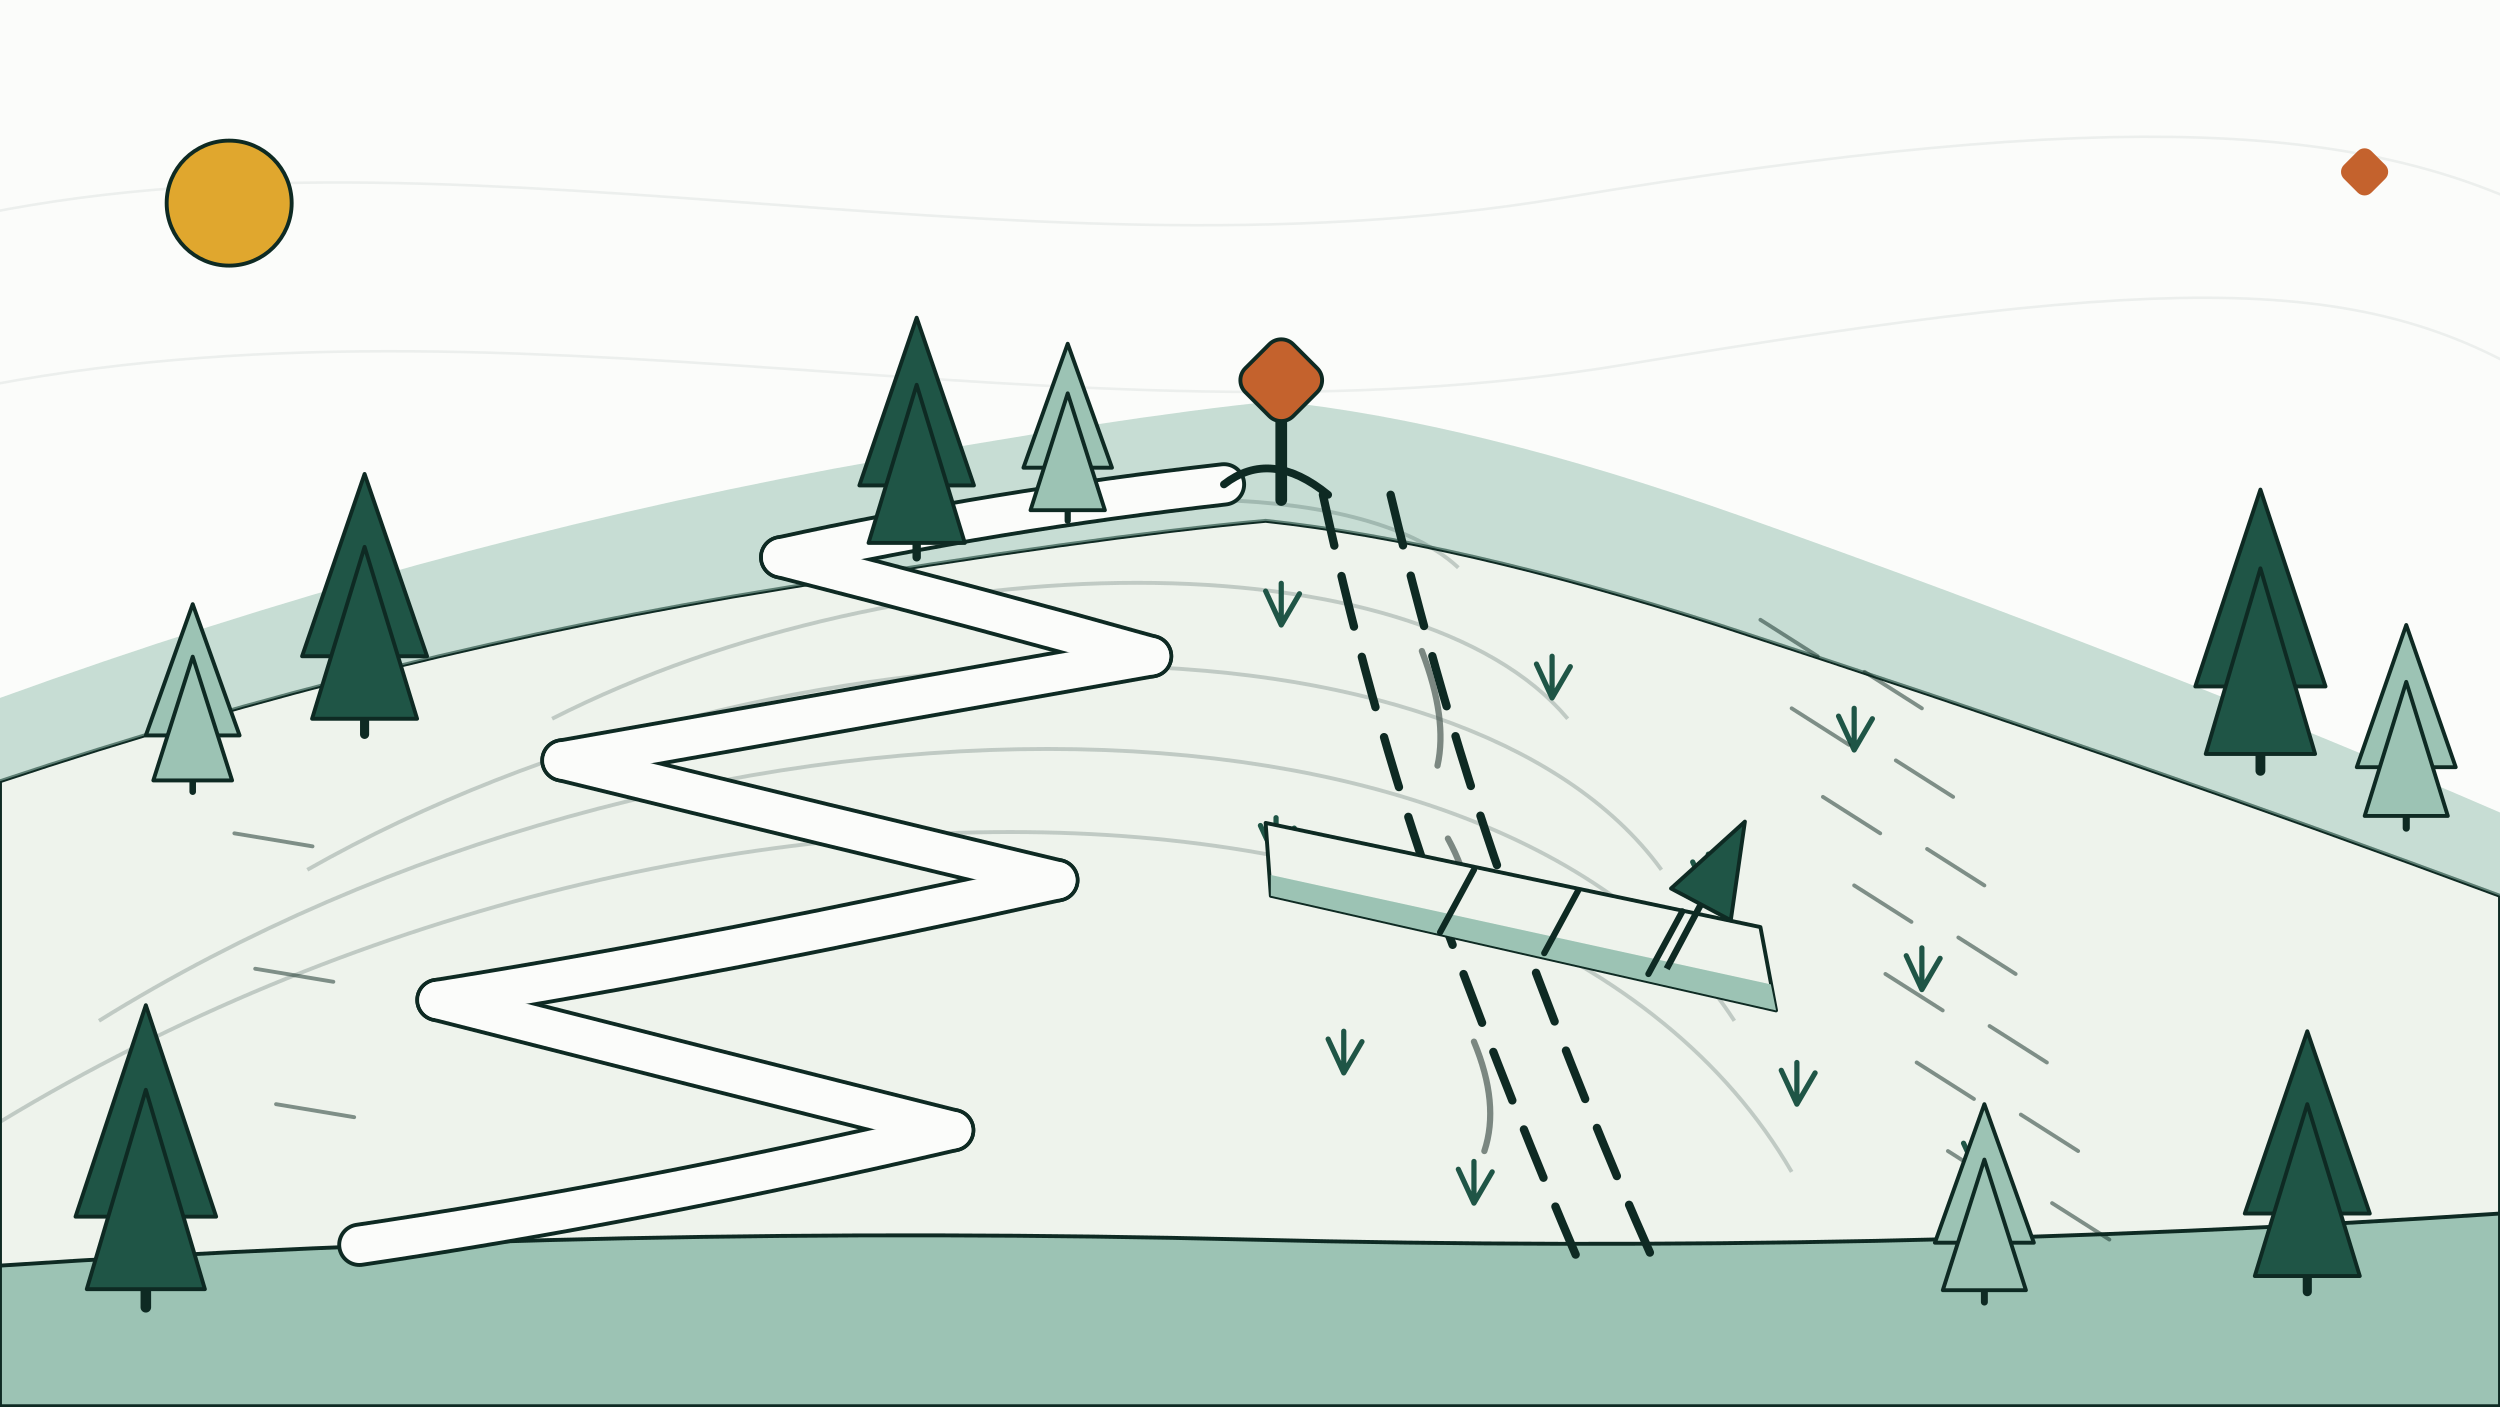
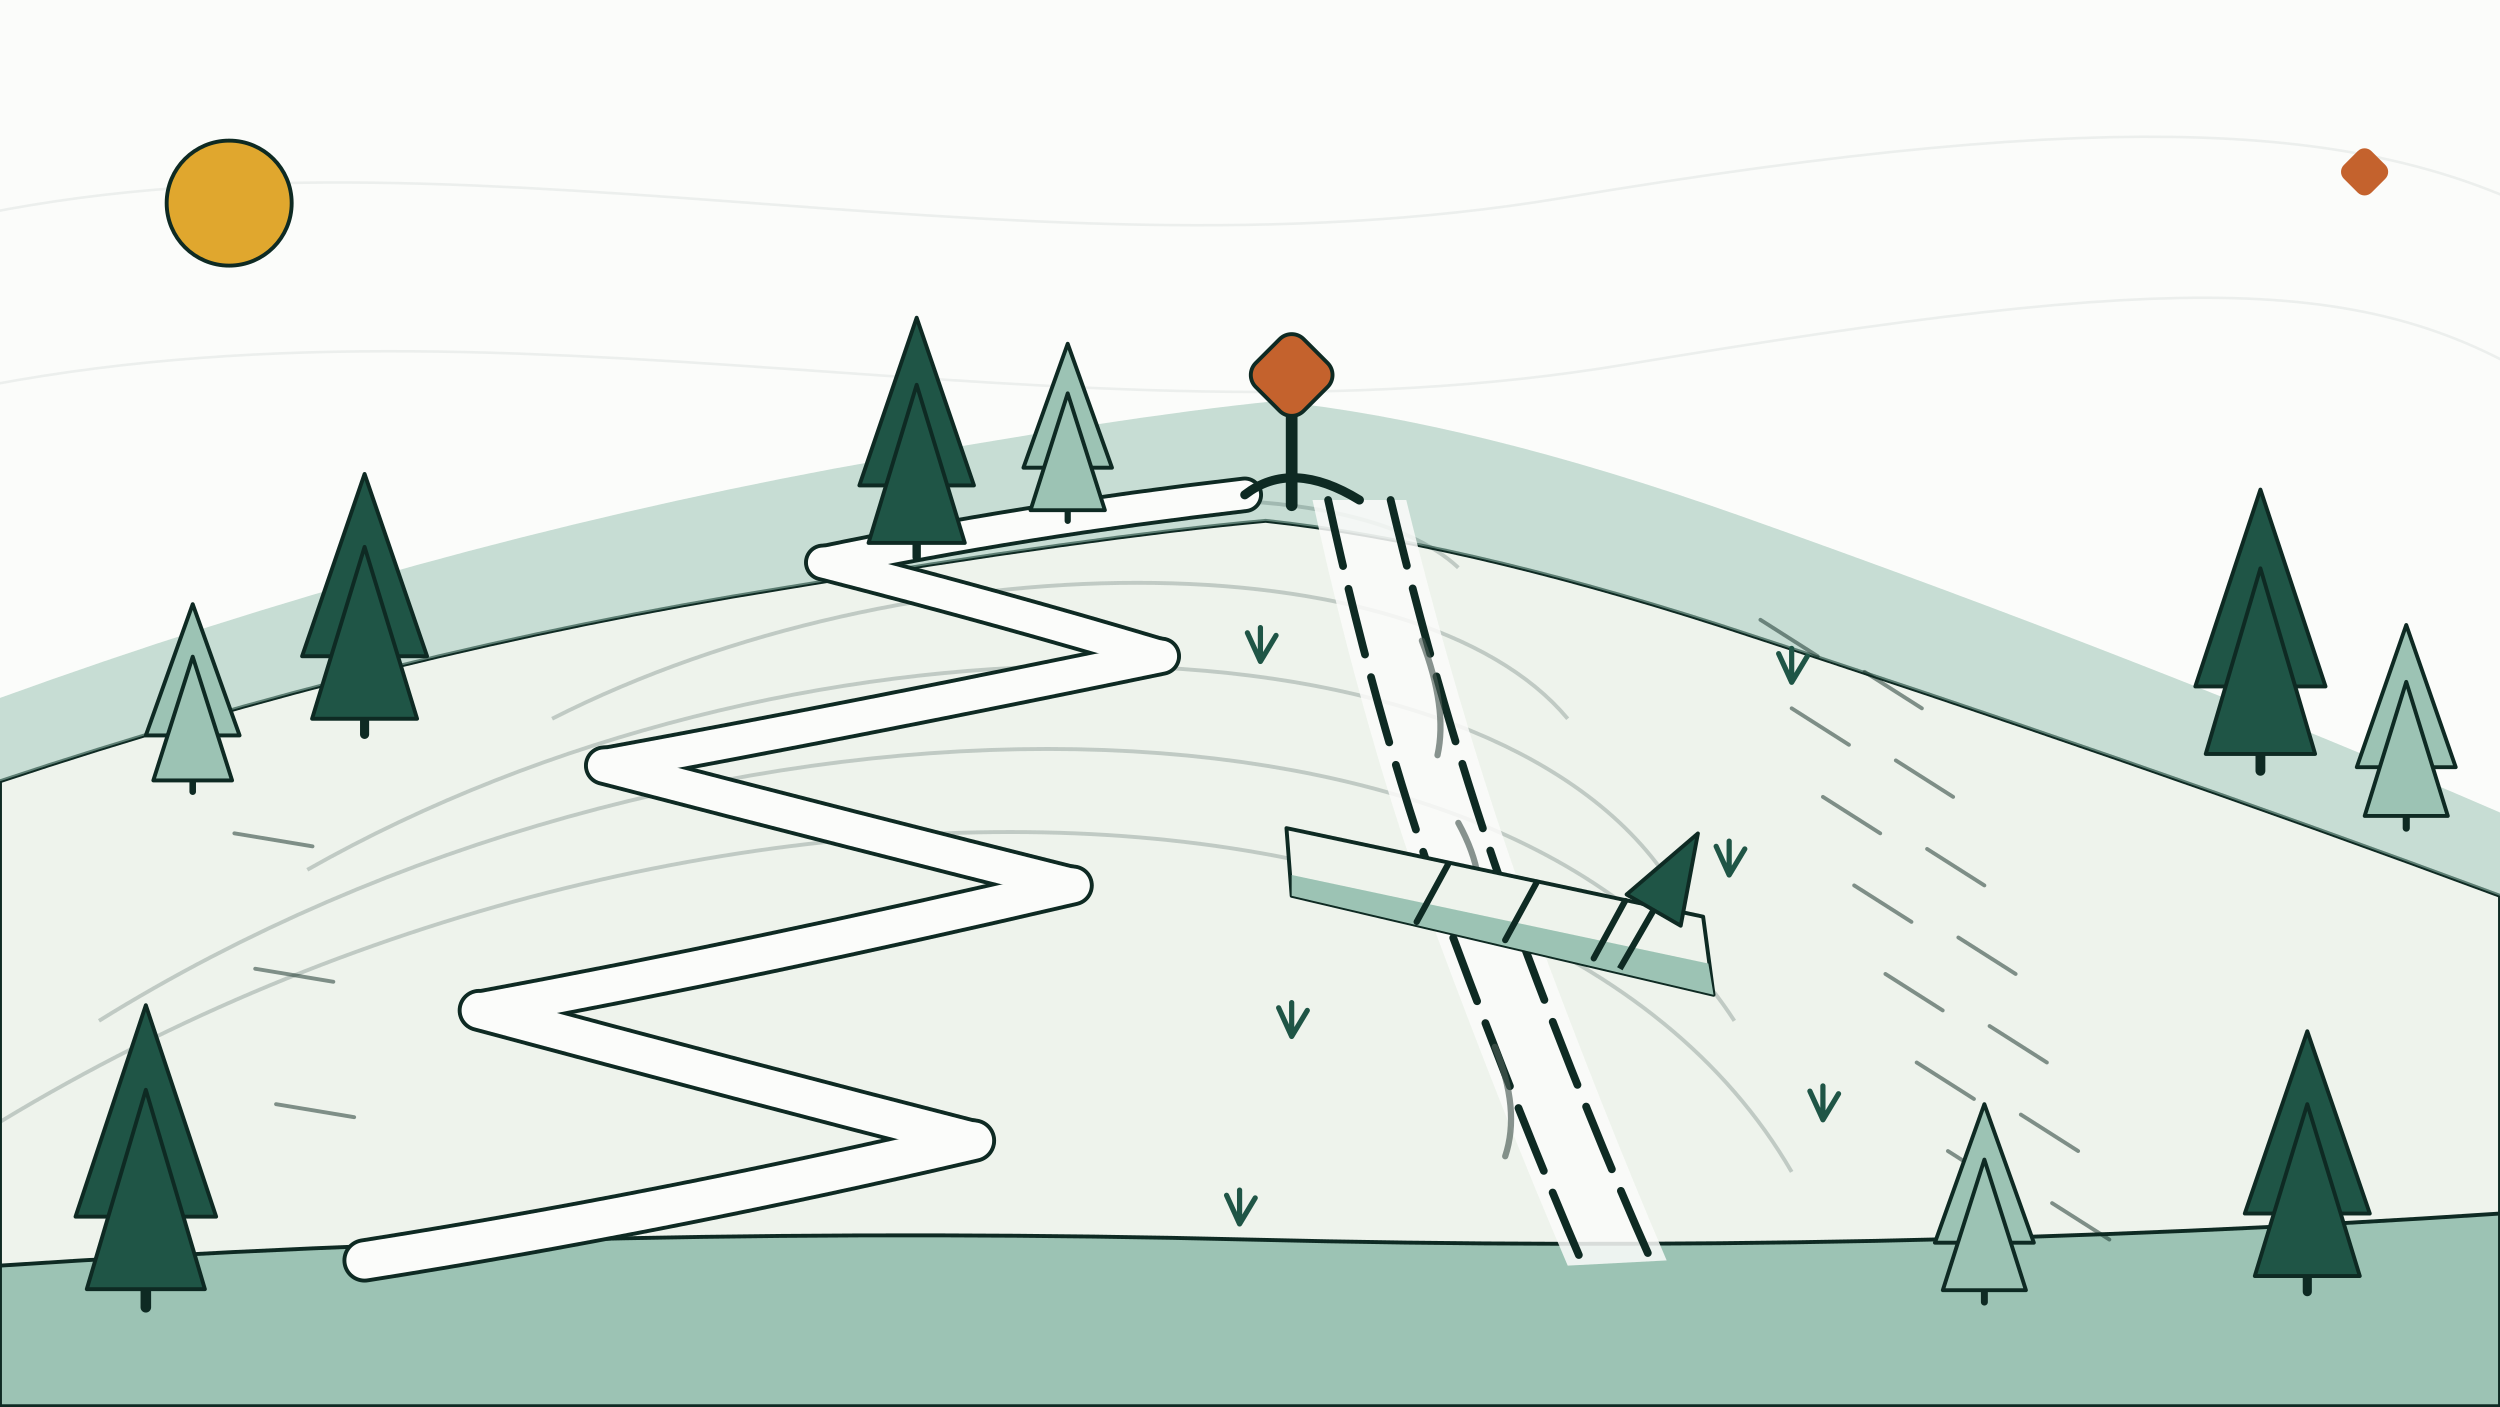
<svg xmlns="http://www.w3.org/2000/svg" viewBox="0 0 960 540" role="img">
  <rect width="960" height="540" fill="#FBFCFA" />
  <g fill="none" stroke="#0E2A23" stroke-opacity="0.06" stroke-width="1">
    <path d="M-24 86 C 168 40, 384 112, 600 76 S 912 47, 984 86" />
    <path d="M-24 152 C 192 104, 408 176, 624 140 S 912 104, 984 152" />
  </g>
  <circle cx="88.0" cy="78.0" r="24.0" fill="#E0A72E" stroke="#0E2A23" stroke-width="1.5" />
  <path d="M0 300 Q150 250 300 226 Q420 206 486 200 Q560 208 660 240 Q820 292 960 344 L960 540 L0 540 Z" fill="#EEF3EC" stroke="#0E2A23" stroke-width="1.5" stroke-linejoin="round" />
  <path d="M0 268 Q160 210 320 180 Q430 160 490 154 Q566 162 668 198 Q826 254 960 312 L960 344 Q820 292 660 240 Q560 208 486 200 Q420 206 300 226 Q150 250 0 300 Z" fill="#9CC3B4" opacity="0.55" />
  <path d="M0 486 Q240 470 480 476 Q720 482 960 466 L960 540 L0 540 Z" fill="#9CC3B4" stroke="#0E2A23" stroke-width="1.5" stroke-linejoin="round" />
  <g fill="none" stroke="#0E2A23" stroke-opacity="0.20" stroke-width="1.5">
    <path d="M326.0 218.0 C 406.0 183.2, 523.0 183.2, 560.0 218.0" />
    <path d="M212.0 276.0 C 349.0 206.4, 544.0 206.4, 602.0 276.0" />
    <path d="M118.0 334.0 C 302.0 229.6, 562.0 229.6, 638.0 334.0" />
    <path d="M38.0 392.0 C 262.0 252.8, 576.0 252.8, 666.0 392.0" />
    <path d="M-30.0 450.0 C 228.0 276.0, 587.0 276.0, 688.0 450.0" />
  </g>
-   <g fill="none" stroke="#0E2A23" stroke-width="17" stroke-linecap="round" stroke-linejoin="round">
-     <path d="M470 186 Q382 196 300 214" />
-     <path d="M300 214 Q378 234 442 252" />
-     <path d="M442 252 Q318 274 216 292" />
-     <path d="M216 292 Q322 318 406 338" />
-     <path d="M406 338 Q280 366 168 384" />
-     <path d="M168 384 Q278 412 366 434" />
-     <path d="M366 434 Q246 462 138 478" />
+   <g fill="none" stroke-linecap="round" stroke-linejoin="round">
+     <path d="M478 190 Q392 200 316 216" stroke="#0E2A23" stroke-width="14.0" />
+     <path d="M316 216 Q386 234 446 252" stroke="#0E2A23" stroke-width="14.5" />
+     <path d="M446 252 Q330 276 232 294" stroke="#0E2A23" stroke-width="15.0" />
+     <path d="M232 294 Q332 320 412 340" stroke="#0E2A23" stroke-width="15.5" />
+     <path d="M412 340 Q292 368 184 388" stroke="#0E2A23" stroke-width="16.0" />
+     <path d="M184 388 Q288 416 374 438" stroke="#0E2A23" stroke-width="16.5" />
+     <path d="M374 438 Q254 466 140 484" stroke="#0E2A23" stroke-width="17.0" />
  </g>
-   <g fill="none" stroke="#FBFCFA" stroke-width="14" stroke-linecap="round" stroke-linejoin="round">
-     <path d="M470 186 Q382 196 300 214" />
-     <path d="M300 214 Q378 234 442 252" />
-     <path d="M442 252 Q318 274 216 292" />
-     <path d="M216 292 Q322 318 406 338" />
-     <path d="M406 338 Q280 366 168 384" />
-     <path d="M168 384 Q278 412 366 434" />
-     <path d="M366 434 Q246 462 138 478" />
+   <g fill="none" stroke-linecap="round" stroke-linejoin="round">
+     <path d="M478 190 Q392 200 316 216" stroke="#FBFCFA" stroke-width="11.0" />
+     <path d="M316 216 Q386 234 446 252" stroke="#FBFCFA" stroke-width="11.5" />
+     <path d="M446 252 Q330 276 232 294" stroke="#FBFCFA" stroke-width="12.0" />
+     <path d="M232 294 Q332 320 412 340" stroke="#FBFCFA" stroke-width="12.5" />
+     <path d="M412 340 Q292 368 184 388" stroke="#FBFCFA" stroke-width="13.0" />
+     <path d="M184 388 Q288 416 374 438" stroke="#FBFCFA" stroke-width="13.5" />
+     <path d="M374 438 Q254 466 140 484" stroke="#FBFCFA" stroke-width="14.0" />
  </g>
-   <g fill="none" stroke="#0E2A23" stroke-width="3.2" stroke-linecap="round" stroke-dasharray="20 12">
-     <path d="M508 190 Q528 282 556 358 Q582 428 606 484" />
-     <path d="M534 190 Q556 282 584 358 Q610 428 634 482" />
+   <path d="M504 192 Q524 284 552 360 Q578 430 602 486 L640 484 Q616 428 590 358 Q562 282 540 192 Z" fill="#FBFCFA" opacity="0.85" />
+   <g fill="none" stroke="#0E2A23" stroke-width="3" stroke-linecap="round" stroke-dasharray="26 9">
+     <path d="M510 192 Q530 284 558 360 Q584 430 608 486" />
+     <path d="M534 192 Q556 284 584 360 Q610 430 634 484" />
  </g>
-   <g fill="none" stroke="#4A5A54" stroke-width="2.4" stroke-linecap="round" opacity="0.7">
-     <path d="M546 250 q10 26 6 44 M566 400 q10 24 4 42 M556 322 q12 22 6 38" />
+   <g fill="none" stroke="#4A5A54" stroke-width="2.4" stroke-linecap="round" opacity="0.65">
+     <path d="M546 246 q10 26 6 44 M574 402 q10 24 4 42 M560 316 q12 22 6 38" />
  </g>
  <g fill="none" stroke="#1F5546" stroke-width="2" stroke-linecap="round">
-     <path d="M492 240 l-6 -13 M492 240 l0 -16 M492 240 l7 -12" />
-     <path d="M596 268 l-6 -13 M596 268 l0 -16 M596 268 l7 -12" />
-     <path d="M490 330 l-6 -13 M490 330 l0 -16 M490 330 l7 -12" />
-     <path d="M656 344 l-6 -13 M656 344 l0 -16 M656 344 l7 -12" />
-     <path d="M516 412 l-6 -13 M516 412 l0 -16 M516 412 l7 -12" />
-     <path d="M690 424 l-6 -13 M690 424 l0 -16 M690 424 l7 -12" />
-     <path d="M566 462 l-6 -13 M566 462 l0 -16 M566 462 l7 -12" />
-     <path d="M738 380 l-6 -13 M738 380 l0 -16 M738 380 l7 -12" />
-     <path d="M712 288 l-6 -13 M712 288 l0 -16 M712 288 l7 -12" />
-     <path d="M760 452 l-6 -13 M760 452 l0 -16 M760 452 l7 -12" />
+     <path d="M484 254 l-5 -11 M484 254 l0 -13 M484 254 l6 -10" />
+     <path d="M664 336 l-5 -11 M664 336 l0 -13 M664 336 l6 -10" />
+     <path d="M496 398 l-5 -11 M496 398 l0 -13 M496 398 l6 -10" />
+     <path d="M700 430 l-5 -11 M700 430 l0 -13 M700 430 l6 -10" />
+     <path d="M476 470 l-5 -11 M476 470 l0 -13 M476 470 l6 -10" />
+     <path d="M688 262 l-5 -11 M688 262 l0 -13 M688 262 l6 -10" />
  </g>
  <g fill="none" stroke="#0E2A23" stroke-width="1.5" stroke-linecap="round" stroke-opacity="0.5">
    <path d="M676.0 238.0 l22 14" />
    <path d="M716.0 258.0 l22 14" />
    <path d="M688.0 272.0 l22 14" />
    <path d="M728.0 292.0 l22 14" />
    <path d="M700.0 306.0 l22 14" />
    <path d="M740.0 326.0 l22 14" />
    <path d="M712.0 340.0 l22 14" />
    <path d="M752.0 360.0 l22 14" />
    <path d="M724.0 374.0 l22 14" />
    <path d="M764.0 394.0 l22 14" />
    <path d="M736.0 408.0 l22 14" />
    <path d="M776.0 428.0 l22 14" />
    <path d="M748.0 442.0 l22 14" />
    <path d="M788.0 462.0 l22 14" />
    <path d="M90.0 320.0 l30 5" />
    <path d="M98.0 372.0 l30 5" />
    <path d="M106.0 424.0 l30 5" />
  </g>
-   <path d="M486 316 L676 356 L682 388 L488 344 Z" fill="#EEF3EC" stroke="#0E2A23" stroke-width="1.5" stroke-linejoin="round" />
-   <path d="M488 336 L680 378 L682 388 L488 344 Z" fill="#9CC3B4" />
+   <path d="M494 318 L654 352 L658 382 L496 344 Z" fill="#EEF3EC" stroke="#0E2A23" stroke-width="1.5" stroke-linejoin="round" />
+   <path d="M496 336 L656 370 L658 382 L496 344 Z" fill="#9CC3B4" />
  <g fill="none" stroke="#0E2A23" stroke-width="2.4" stroke-linecap="round">
-     <path d="M566.0 334.0 l-13 24" />
-     <path d="M606.0 342.0 l-13 24" />
-     <path d="M646.0 350.0 l-13 24" />
+     <path d="M556.0 332.0 l-12 22" />
+     <path d="M590.0 339.0 l-12 22" />
+     <path d="M624.0 346.0 l-12 22" />
  </g>
-   <g transform="rotate(28 640 372)" stroke="#0E2A23" stroke-linejoin="round">
-     <path d="M640 372 V342" stroke-width="2.5" />
-     <path d="M640 308 L653 344 H627 Z" fill="#1F5546" stroke-width="1.5" />
+   <g transform="rotate(30 622 372)" stroke="#0E2A23" stroke-linejoin="round">
+     <path d="M622 372 V344" stroke-width="2.4" />
+     <path d="M622 312 L634 346 H610 Z" fill="#1F5546" stroke-width="1.5" />
  </g>
  <g stroke-linejoin="round" stroke-linecap="round">
    <path d="M352.0 214.0 V204.8" stroke="#0E2A23" stroke-width="3.22" />
    <path d="M352.0 122.0 L374.0 186.4 H330.0 Z" fill="#1F5546" stroke="#0E2A23" stroke-width="1.5" />
    <path d="M352.0 147.76 L370.48 208.48 H333.52 Z" fill="#1F5546" stroke="#0E2A23" stroke-width="1.5" />
    <path d="M410.0 200.0 V193.2" stroke="#0E2A23" stroke-width="2.38" />
    <path d="M410.0 132.0 L427.0 179.6 H393.0 Z" fill="#9CC3B4" stroke="#0E2A23" stroke-width="1.5" />
    <path d="M410.0 151.04 L424.28 195.92 H395.72 Z" fill="#9CC3B4" stroke="#0E2A23" stroke-width="1.5" />
    <path d="M140.0 282.0 V272.0" stroke="#0E2A23" stroke-width="3.5" />
    <path d="M140.0 182.0 L164.0 252.0 H116.0 Z" fill="#1F5546" stroke="#0E2A23" stroke-width="1.5" />
    <path d="M140.0 210.0 L160.16 276.0 H119.84 Z" fill="#1F5546" stroke="#0E2A23" stroke-width="1.5" />
    <path d="M74.0 304.0 V296.8" stroke="#0E2A23" stroke-width="2.52" />
    <path d="M74.0 232.0 L92.0 282.4 H56.0 Z" fill="#9CC3B4" stroke="#0E2A23" stroke-width="1.5" />
    <path d="M74.0 252.16 L89.12 299.68 H58.88 Z" fill="#9CC3B4" stroke="#0E2A23" stroke-width="1.5" />
    <path d="M868.0 296.0 V285.2" stroke="#0E2A23" stroke-width="3.78" />
    <path d="M868.0 188.0 L893.0 263.6 H843.0 Z" fill="#1F5546" stroke="#0E2A23" stroke-width="1.5" />
    <path d="M868.0 218.24 L889.0 289.52 H847.0 Z" fill="#1F5546" stroke="#0E2A23" stroke-width="1.5" />
    <path d="M924.0 318.0 V310.2" stroke="#0E2A23" stroke-width="2.73" />
    <path d="M924.0 240.0 L943.0 294.6 H905.0 Z" fill="#9CC3B4" stroke="#0E2A23" stroke-width="1.5" />
    <path d="M924.0 261.84 L939.96 313.32 H908.04 Z" fill="#9CC3B4" stroke="#0E2A23" stroke-width="1.5" />
    <path d="M56.0 502.0 V490.4" stroke="#0E2A23" stroke-width="4.06" />
    <path d="M56.0 386.0 L83.0 467.2 H29.0 Z" fill="#1F5546" stroke="#0E2A23" stroke-width="1.5" />
    <path d="M56.0 418.48 L78.68 495.04 H33.32 Z" fill="#1F5546" stroke="#0E2A23" stroke-width="1.5" />
    <path d="M886.0 496.0 V486.0" stroke="#0E2A23" stroke-width="3.5" />
    <path d="M886.0 396.0 L910.0 466.0 H862.0 Z" fill="#1F5546" stroke="#0E2A23" stroke-width="1.5" />
    <path d="M886.0 424.0 L906.16 490.0 H865.84 Z" fill="#1F5546" stroke="#0E2A23" stroke-width="1.5" />
    <path d="M762.0 500.0 V492.4" stroke="#0E2A23" stroke-width="2.66" />
    <path d="M762.0 424.0 L781.0 477.2 H743.0 Z" fill="#9CC3B4" stroke="#0E2A23" stroke-width="1.5" />
    <path d="M762.0 445.28 L777.96 495.44 H746.04 Z" fill="#9CC3B4" stroke="#0E2A23" stroke-width="1.5" />
  </g>
-   <path d="M492 158 V192" stroke="#0E2A23" stroke-width="4.5" stroke-linecap="round" />
-   <path d="M470 186 Q488 172 510 190" fill="none" stroke="#0E2A23" stroke-width="3" stroke-linecap="round" />
-   <rect x="-13.0" y="-13.0" width="26.0" height="26.0" rx="6.5" transform="translate(492.0 146.0) rotate(45)" fill="#C4622D" stroke="#0E2A23" stroke-width="1.5" />
+   <path d="M496 156 V194" stroke="#0E2A23" stroke-width="4.5" stroke-linecap="round" />
+   <path d="M478 190 Q496 176 522 192" fill="none" stroke="#0E2A23" stroke-width="3.5" stroke-linecap="round" />
+   <rect x="-13.0" y="-13.0" width="26.0" height="26.0" rx="6.5" transform="translate(496.0 144.0) rotate(45)" fill="#C4622D" stroke="#0E2A23" stroke-width="1.5" />
  <rect x="-7.5" y="-7.5" width="15.0" height="15.0" rx="3.75" transform="translate(908.0 66.0) rotate(45)" fill="#C4622D" />
</svg>
